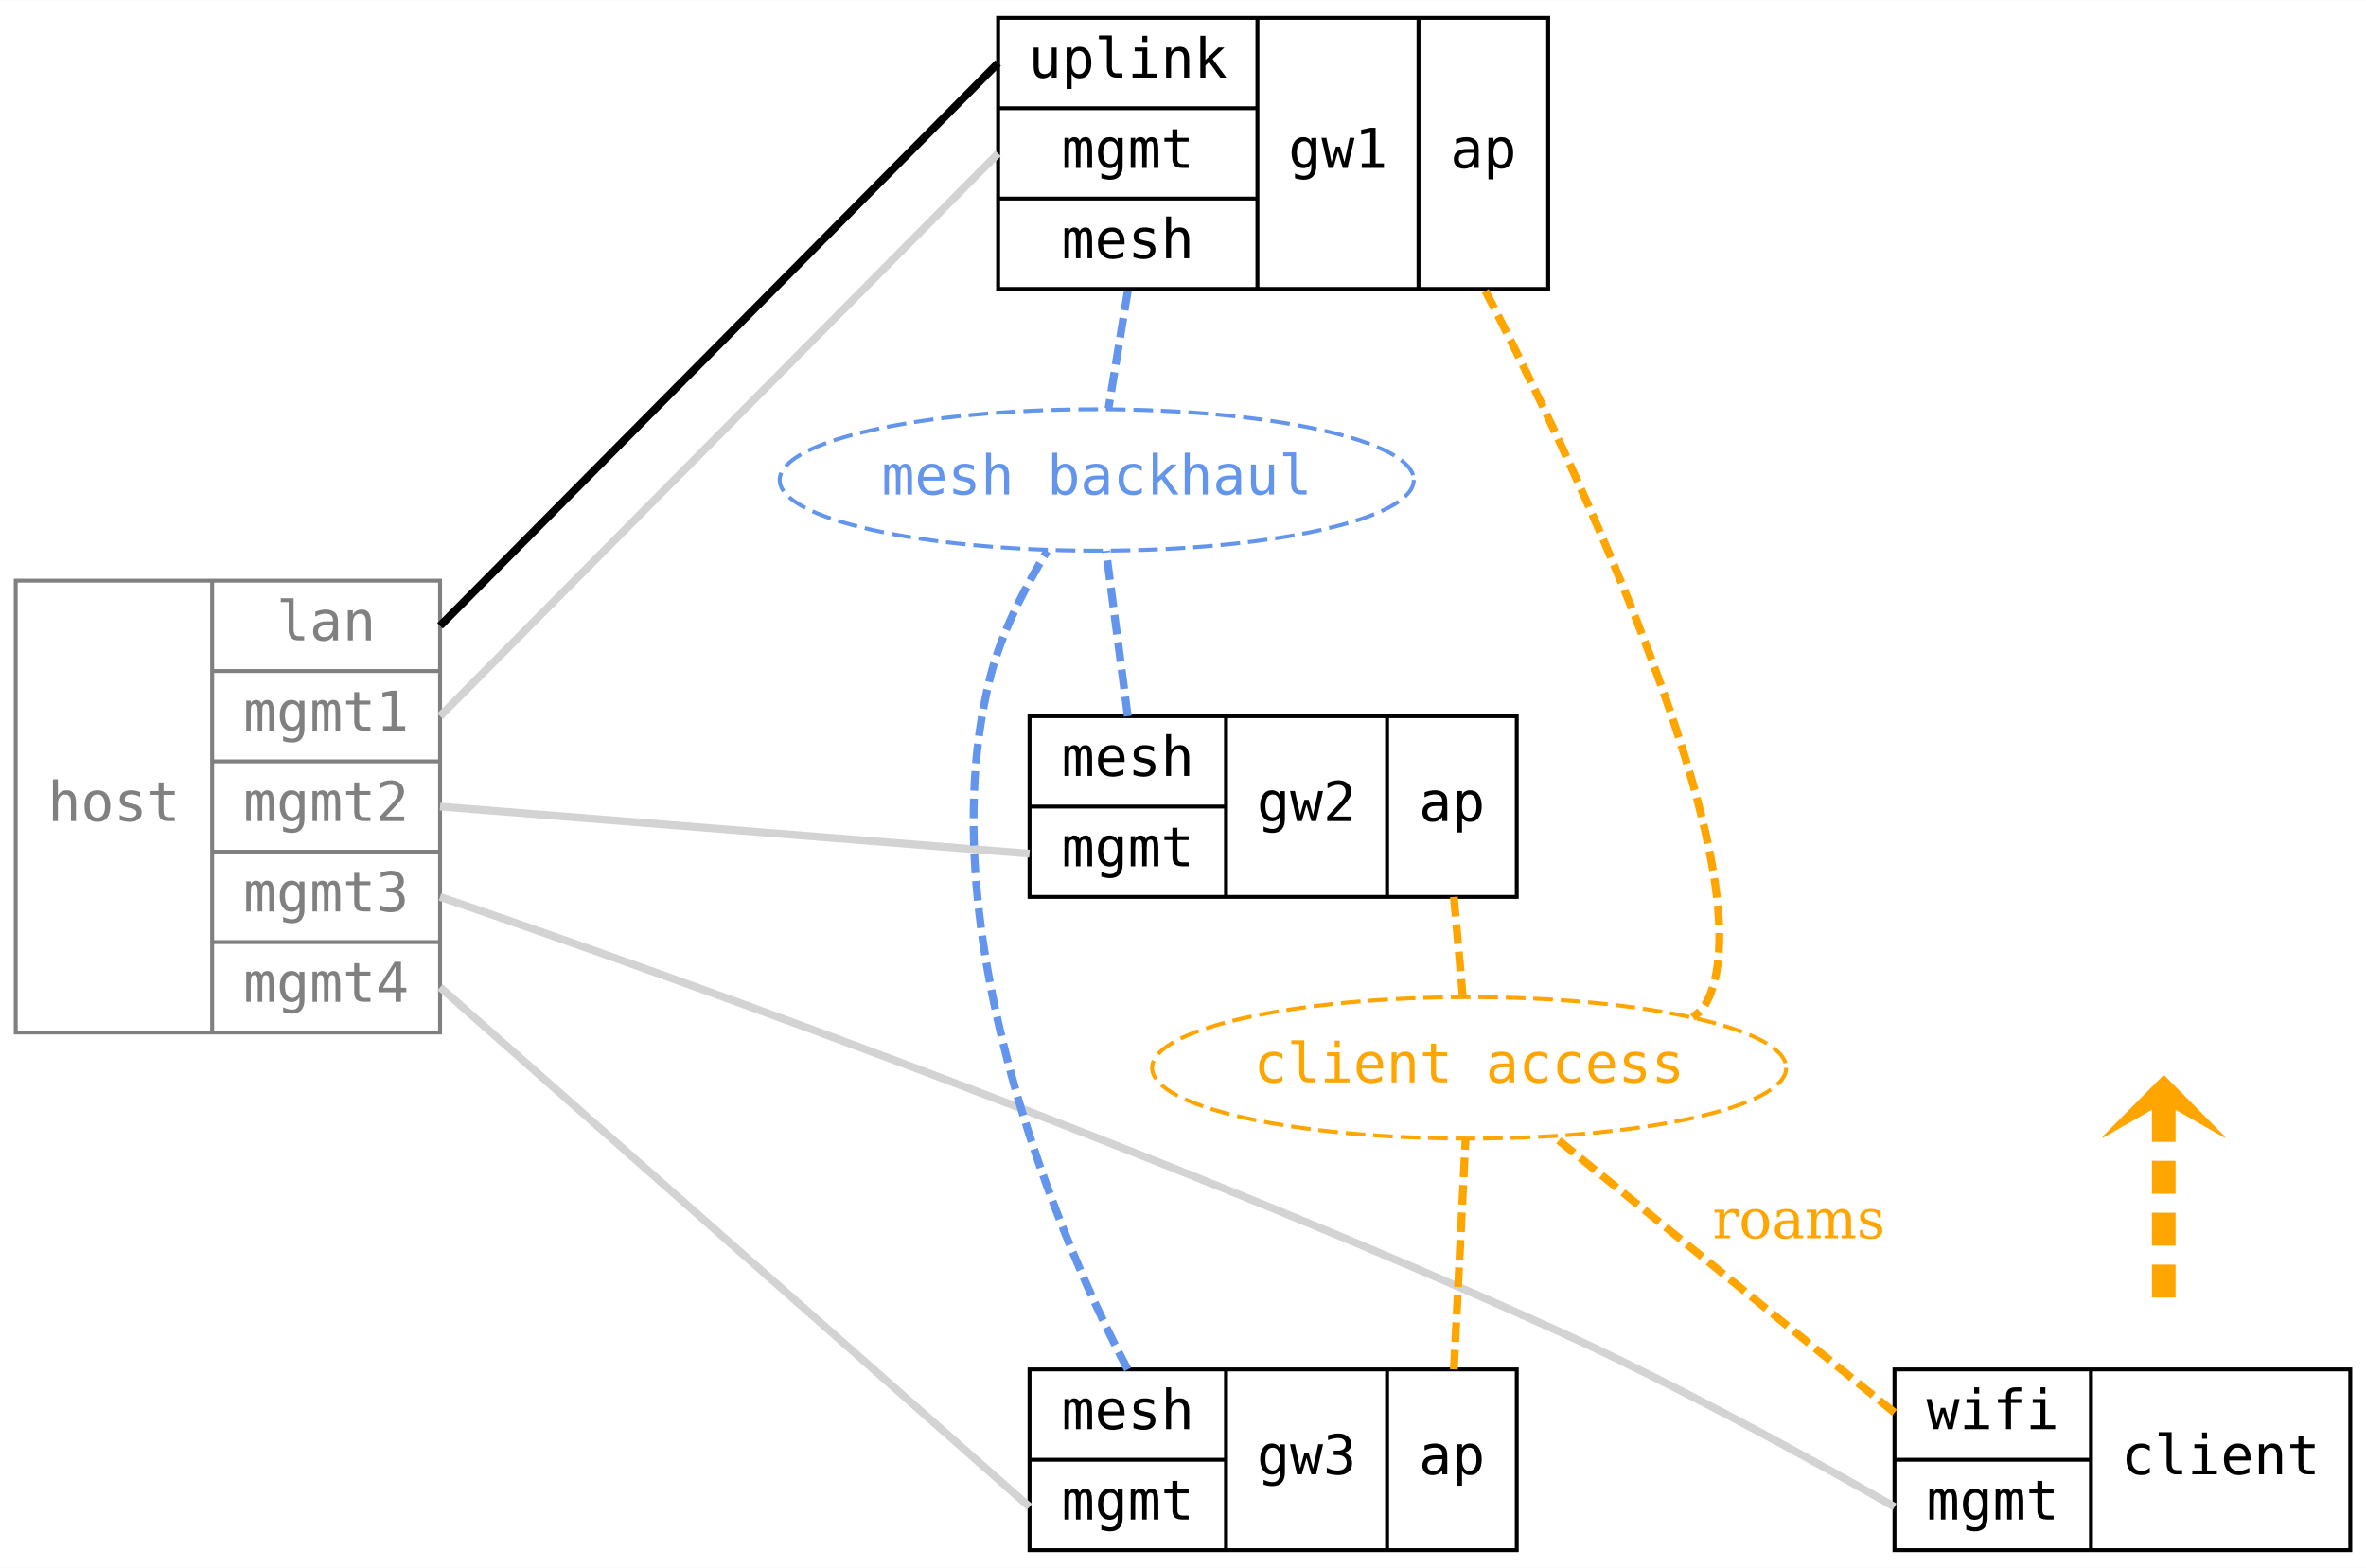
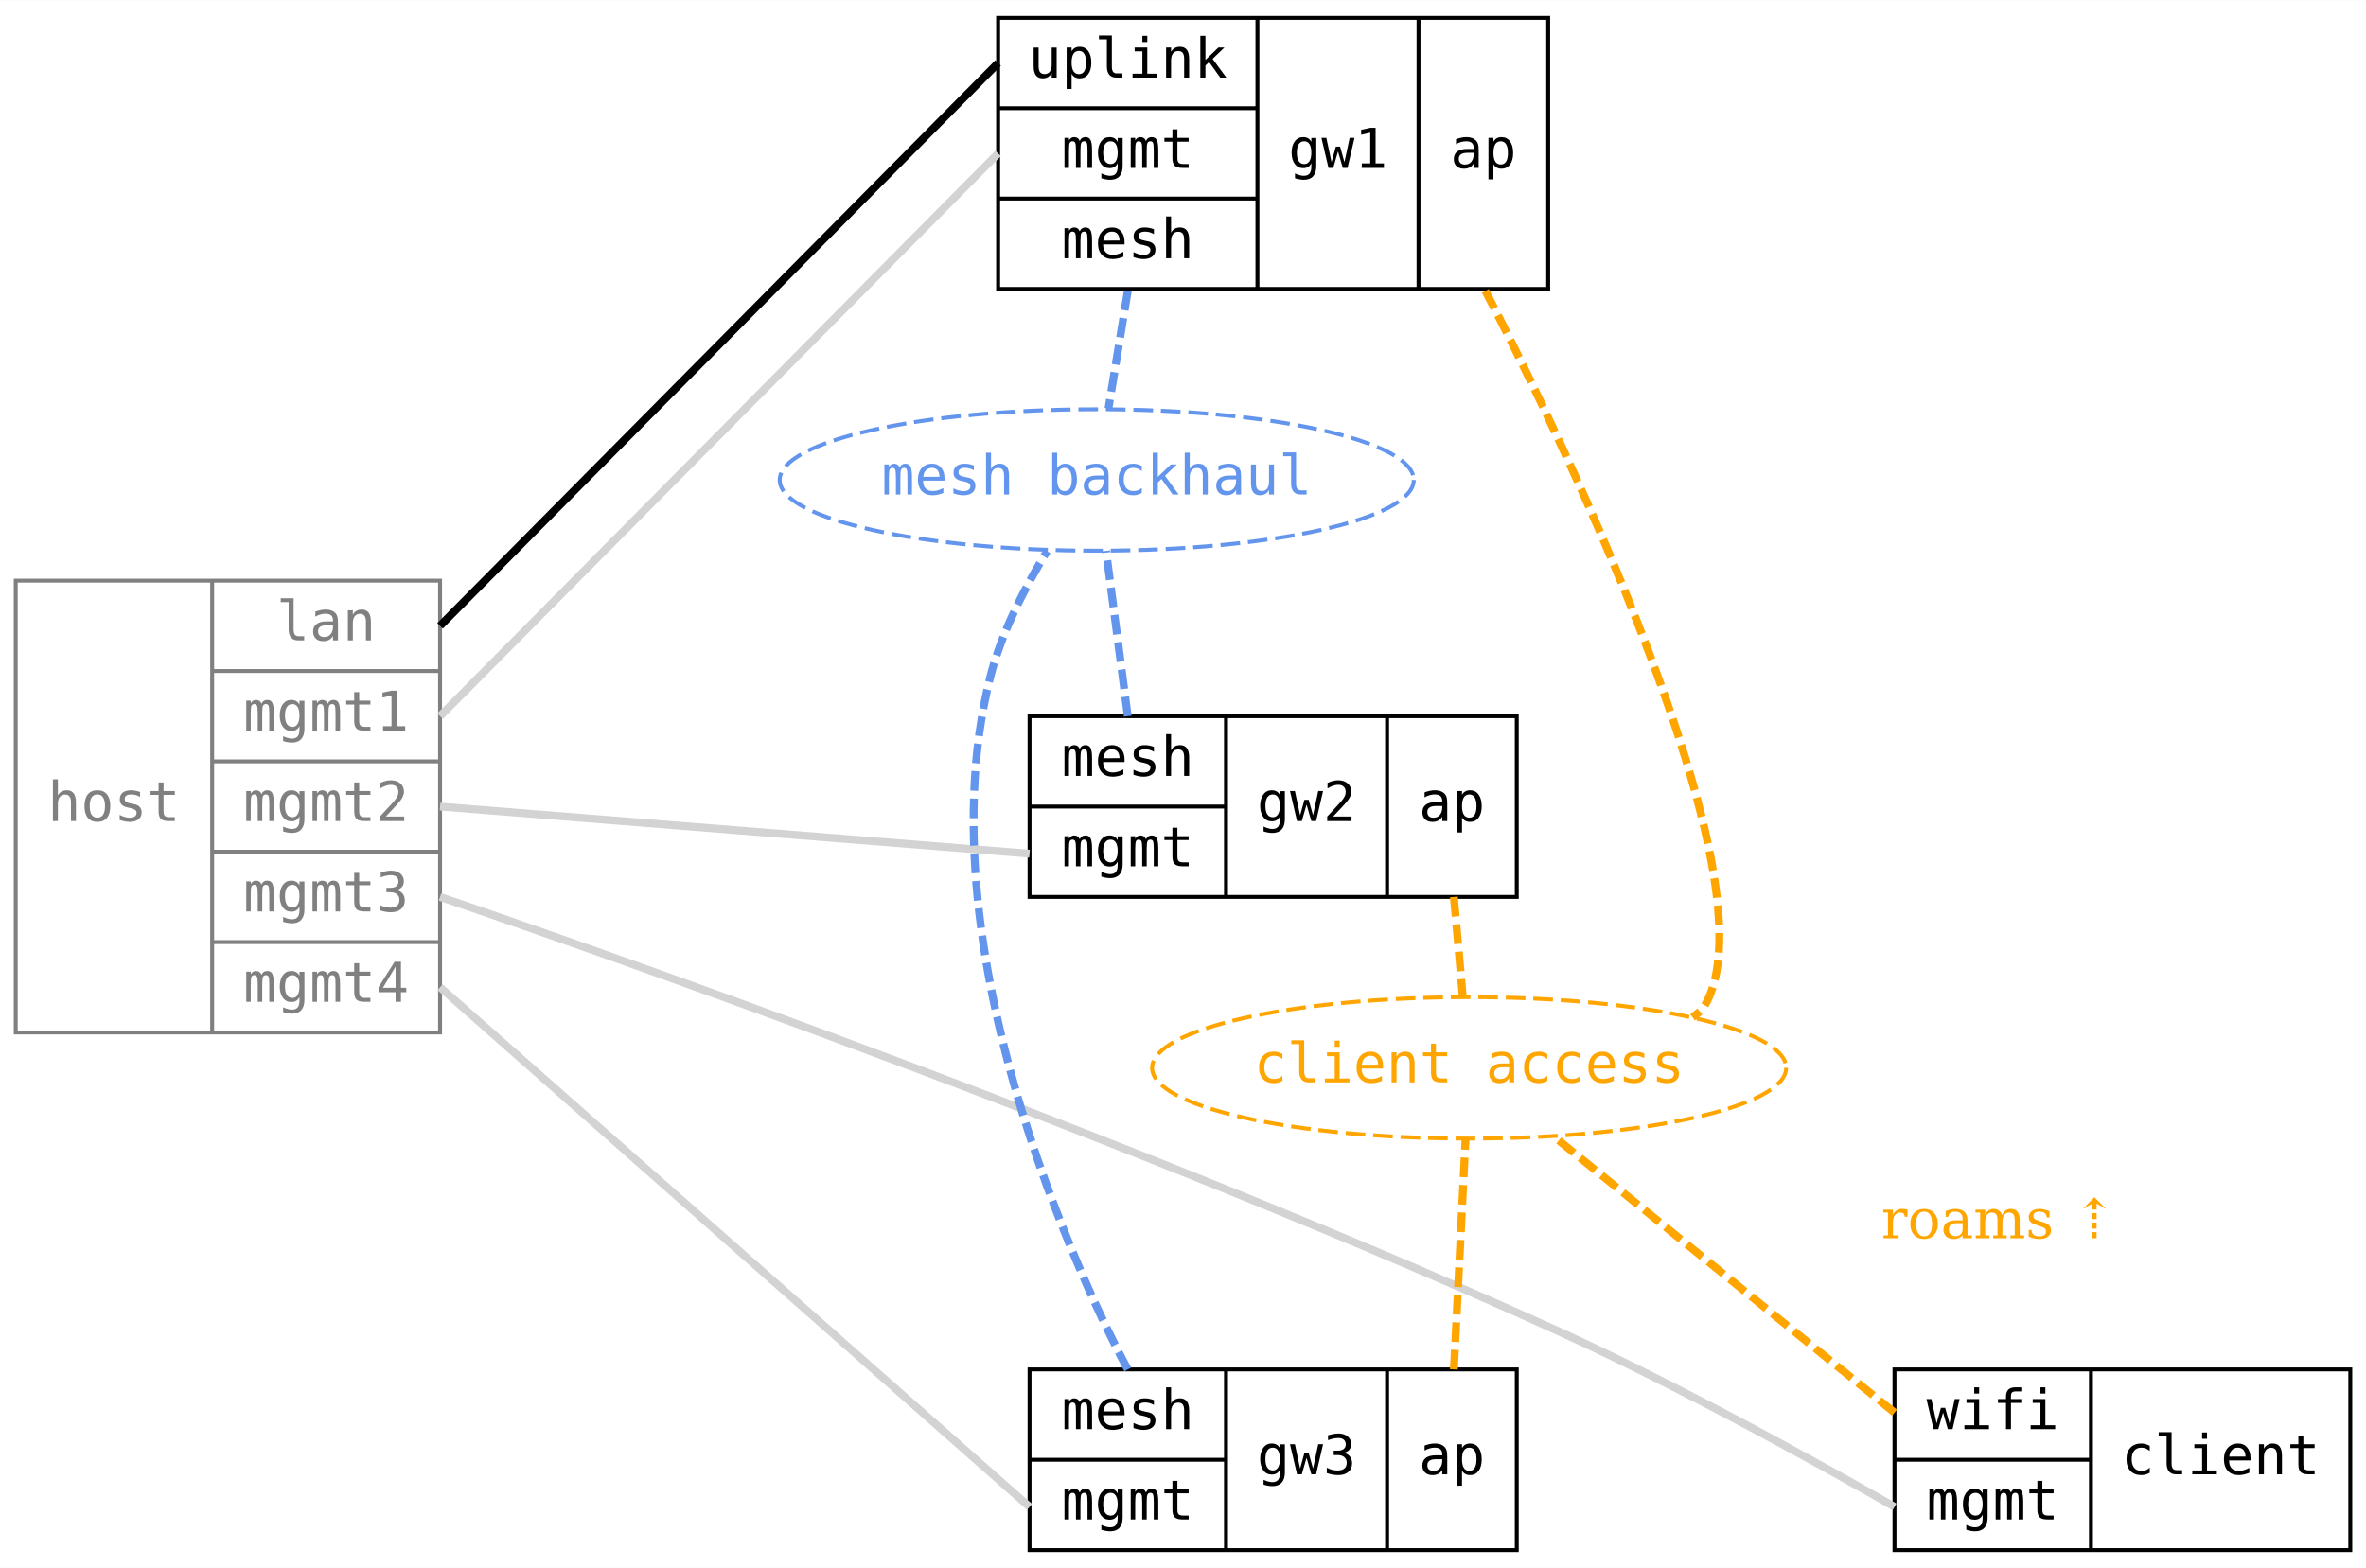
<svg xmlns="http://www.w3.org/2000/svg" width="602pt" height="399pt" viewBox="0.00 0.00 602.17 399.03">
  <g id="graph0" class="graph" transform="scale(1 1) rotate(0) translate(4 395.03)">
    <polygon fill="white" stroke="transparent" points="-4,4 -4,-395.03 598.17,-395.03 598.17,4 -4,4" />
    <g id="node1" class="node">
      <polygon fill="none" stroke="gray" points="0,-132.27 0,-247.27 108,-247.27 108,-132.27 0,-132.27" />
      <text text-anchor="middle" x="25" y="-186.07" font-family="DejaVu Sans Mono, Book" font-size="14.00" fill="gray">host</text>
      <polyline fill="none" stroke="gray" points="50,-132.27 50,-247.27 " />
      <text text-anchor="middle" x="79" y="-232.07" font-family="DejaVu Sans Mono, Book" font-size="14.00" fill="gray">lan</text>
      <polyline fill="none" stroke="gray" points="50,-224.27 108,-224.27 " />
      <text text-anchor="middle" x="79" y="-209.07" font-family="DejaVu Sans Mono, Book" font-size="14.00" fill="gray">mgmt1</text>
      <polyline fill="none" stroke="gray" points="50,-201.27 108,-201.27 " />
      <text text-anchor="middle" x="79" y="-186.07" font-family="DejaVu Sans Mono, Book" font-size="14.00" fill="gray">mgmt2</text>
      <polyline fill="none" stroke="gray" points="50,-178.27 108,-178.27 " />
      <text text-anchor="middle" x="79" y="-163.07" font-family="DejaVu Sans Mono, Book" font-size="14.00" fill="gray">mgmt3</text>
      <polyline fill="none" stroke="gray" points="50,-155.27 108,-155.27 " />
      <text text-anchor="middle" x="79" y="-140.07" font-family="DejaVu Sans Mono, Book" font-size="14.00" fill="gray">mgmt4</text>
    </g>
    <g id="node2" class="node">
      <polygon fill="none" stroke="black" points="250.03,-321.53 250.03,-390.53 390.03,-390.53 390.03,-321.53 250.03,-321.53" />
      <text text-anchor="middle" x="283.03" y="-375.33" font-family="DejaVu Sans Mono, Book" font-size="14.00">uplink</text>
      <polyline fill="none" stroke="black" points="250.03,-367.53 316.03,-367.53 " />
      <text text-anchor="middle" x="283.03" y="-352.33" font-family="DejaVu Sans Mono, Book" font-size="14.00">mgmt</text>
      <polyline fill="none" stroke="black" points="250.03,-344.53 316.03,-344.53 " />
      <text text-anchor="middle" x="283.03" y="-329.33" font-family="DejaVu Sans Mono, Book" font-size="14.00">mesh</text>
      <polyline fill="none" stroke="black" points="316.03,-321.53 316.03,-390.53 " />
      <text text-anchor="middle" x="336.53" y="-352.33" font-family="DejaVu Sans Mono, Book" font-size="14.00">gw1</text>
      <polyline fill="none" stroke="black" points="357.03,-321.53 357.03,-390.53 " />
      <text text-anchor="middle" x="373.53" y="-352.33" font-family="DejaVu Sans Mono, Book" font-size="14.00">ap</text>
    </g>
    <g id="edge1" class="edge">
      <path fill="none" stroke="lightgray" stroke-width="2" d="M108,-212.77C108,-212.77 250.03,-356.03 250.03,-356.03" />
    </g>
    <g id="edge5" class="edge">
      <path fill="none" stroke="black" stroke-width="2" d="M108,-235.77C108,-235.77 250.03,-379.03 250.03,-379.03" />
    </g>
    <g id="node3" class="node">
      <polygon fill="none" stroke="black" points="258.03,-166.77 258.03,-212.77 382.03,-212.77 382.03,-166.77 258.03,-166.77" />
      <text text-anchor="middle" x="283.03" y="-197.57" font-family="DejaVu Sans Mono, Book" font-size="14.00">mesh</text>
      <polyline fill="none" stroke="black" points="258.03,-189.77 308.03,-189.77 " />
      <text text-anchor="middle" x="283.03" y="-174.57" font-family="DejaVu Sans Mono, Book" font-size="14.00">mgmt</text>
      <polyline fill="none" stroke="black" points="308.03,-166.77 308.03,-212.77 " />
      <text text-anchor="middle" x="328.53" y="-186.07" font-family="DejaVu Sans Mono, Book" font-size="14.00">gw2</text>
      <polyline fill="none" stroke="black" points="349.03,-166.77 349.03,-212.77 " />
      <text text-anchor="middle" x="365.53" y="-186.07" font-family="DejaVu Sans Mono, Book" font-size="14.00">ap</text>
    </g>
    <g id="edge2" class="edge">
      <path fill="none" stroke="lightgray" stroke-width="2" d="M108,-189.77C108,-189.77 258.03,-177.77 258.03,-177.77" />
    </g>
    <g id="node4" class="node">
      <polygon fill="none" stroke="black" points="258.03,-0.5 258.03,-46.5 382.03,-46.5 382.03,-0.5 258.03,-0.5" />
      <text text-anchor="middle" x="283.03" y="-31.3" font-family="DejaVu Sans Mono, Book" font-size="14.00">mesh</text>
      <polyline fill="none" stroke="black" points="258.03,-23.5 308.03,-23.5 " />
      <text text-anchor="middle" x="283.03" y="-8.3" font-family="DejaVu Sans Mono, Book" font-size="14.00">mgmt</text>
      <polyline fill="none" stroke="black" points="308.03,-0.5 308.03,-46.5 " />
      <text text-anchor="middle" x="328.53" y="-19.8" font-family="DejaVu Sans Mono, Book" font-size="14.00">gw3</text>
      <polyline fill="none" stroke="black" points="349.03,-0.5 349.03,-46.5 " />
      <text text-anchor="middle" x="365.53" y="-19.8" font-family="DejaVu Sans Mono, Book" font-size="14.00">ap</text>
    </g>
    <g id="edge4" class="edge">
      <path fill="none" stroke="lightgray" stroke-width="2" d="M108,-143.77C108,-143.77 258.03,-11.5 258.03,-11.5" />
    </g>
    <g id="node5" class="node">
      <polygon fill="none" stroke="black" points="478.17,-0.5 478.17,-46.5 594.17,-46.5 594.17,-0.5 478.17,-0.5" />
      <text text-anchor="middle" x="503.17" y="-31.3" font-family="DejaVu Sans Mono, Book" font-size="14.00">wifi</text>
      <polyline fill="none" stroke="black" points="478.17,-23.5 528.17,-23.5 " />
      <text text-anchor="middle" x="503.17" y="-8.3" font-family="DejaVu Sans Mono, Book" font-size="14.00">mgmt</text>
      <polyline fill="none" stroke="black" points="528.17,-0.5 528.17,-46.5 " />
      <text text-anchor="middle" x="561.17" y="-19.8" font-family="DejaVu Sans Mono, Book" font-size="14.00">client</text>
    </g>
    <g id="edge3" class="edge">
      <path fill="none" stroke="lightgray" stroke-width="2" d="M108,-166.77C108,-166.77 268.71,-112.44 392.03,-56.5 431.37,-38.66 478.17,-11.5 478.17,-11.5" />
    </g>
    <g id="node6" class="node">
      <ellipse fill="none" stroke="cornflowerblue" stroke-dasharray="5,2" cx="275.13" cy="-272.9" rx="80.69" ry="18" />
      <text text-anchor="middle" x="275.13" y="-269.2" font-family="DejaVu Sans Mono, Book" font-size="14.00" fill="cornflowerblue">mesh backhaul</text>
    </g>
    <g id="edge6" class="edge">
      <path fill="none" stroke="cornflowerblue" stroke-width="2" stroke-dasharray="5,2" d="M283.03,-321.03C283.03,-321.03 280.35,-304.73 278.12,-291.1" />
    </g>
    <g id="node7" class="node">
      <ellipse fill="none" stroke="orange" stroke-dasharray="5,2" cx="369.91" cy="-123.26" rx="80.69" ry="18" />
      <text text-anchor="middle" x="369.91" y="-119.56" font-family="DejaVu Sans Mono, Book" font-size="14.00" fill="orange">client access</text>
    </g>
    <g id="edge9" class="edge">
      <path fill="none" stroke="orange" stroke-width="2" stroke-dasharray="5,2" d="M374.03,-321.03C374.03,-321.03 450.49,-176.58 430.15,-139.6 429.48,-138.36 428.32,-137.21 426.78,-136.14" />
    </g>
    <g id="edge7" class="edge">
      <path fill="none" stroke="cornflowerblue" stroke-width="2" stroke-dasharray="5,2" d="M283.03,-212.77C283.03,-212.77 279.83,-237.15 277.5,-254.86" />
    </g>
    <g id="edge10" class="edge">
      <path fill="none" stroke="orange" stroke-width="2" stroke-dasharray="5,2" d="M366.03,-166.77C366.03,-166.77 367.22,-153.38 368.28,-141.46" />
    </g>
    <g id="edge8" class="edge">
      <path fill="none" stroke="cornflowerblue" stroke-width="2" stroke-dasharray="5,2" d="M283.03,-46.5C283.03,-46.5 228.43,-145.34 248.03,-222.77 250.89,-234.09 256.87,-245.62 262.49,-254.77" />
    </g>
    <g id="edge11" class="edge">
      <path fill="none" stroke="orange" stroke-width="2" stroke-dasharray="5,2" d="M366.03,-46.5C366.03,-46.5 367.84,-82.37 368.99,-105.07" />
    </g>
    <g id="edge12" class="edge">
      <path fill="none" stroke="orange" stroke-width="2" stroke-dasharray="5,2" d="M478.17,-35.5C478.17,-35.5 423.15,-80.1 391.56,-105.71" />
-       <text text-anchor="start" x="431.86" y="-79.89" font-family="DejaVu Serif, Book" font-size="14.00" fill="orange">roams</text>
-       <text text-anchor="start" x="514.86" y="-64.79" font-family="DejaVu Serif, Book" font-size="76.00" fill="orange">⇡</text>
+       <text text-anchor="middle" x="504.86" y="-79.89" font-family="DejaVu Serif, Book" font-size="14.00" fill="orange">roams ⇡</text>
    </g>
  </g>
</svg>
